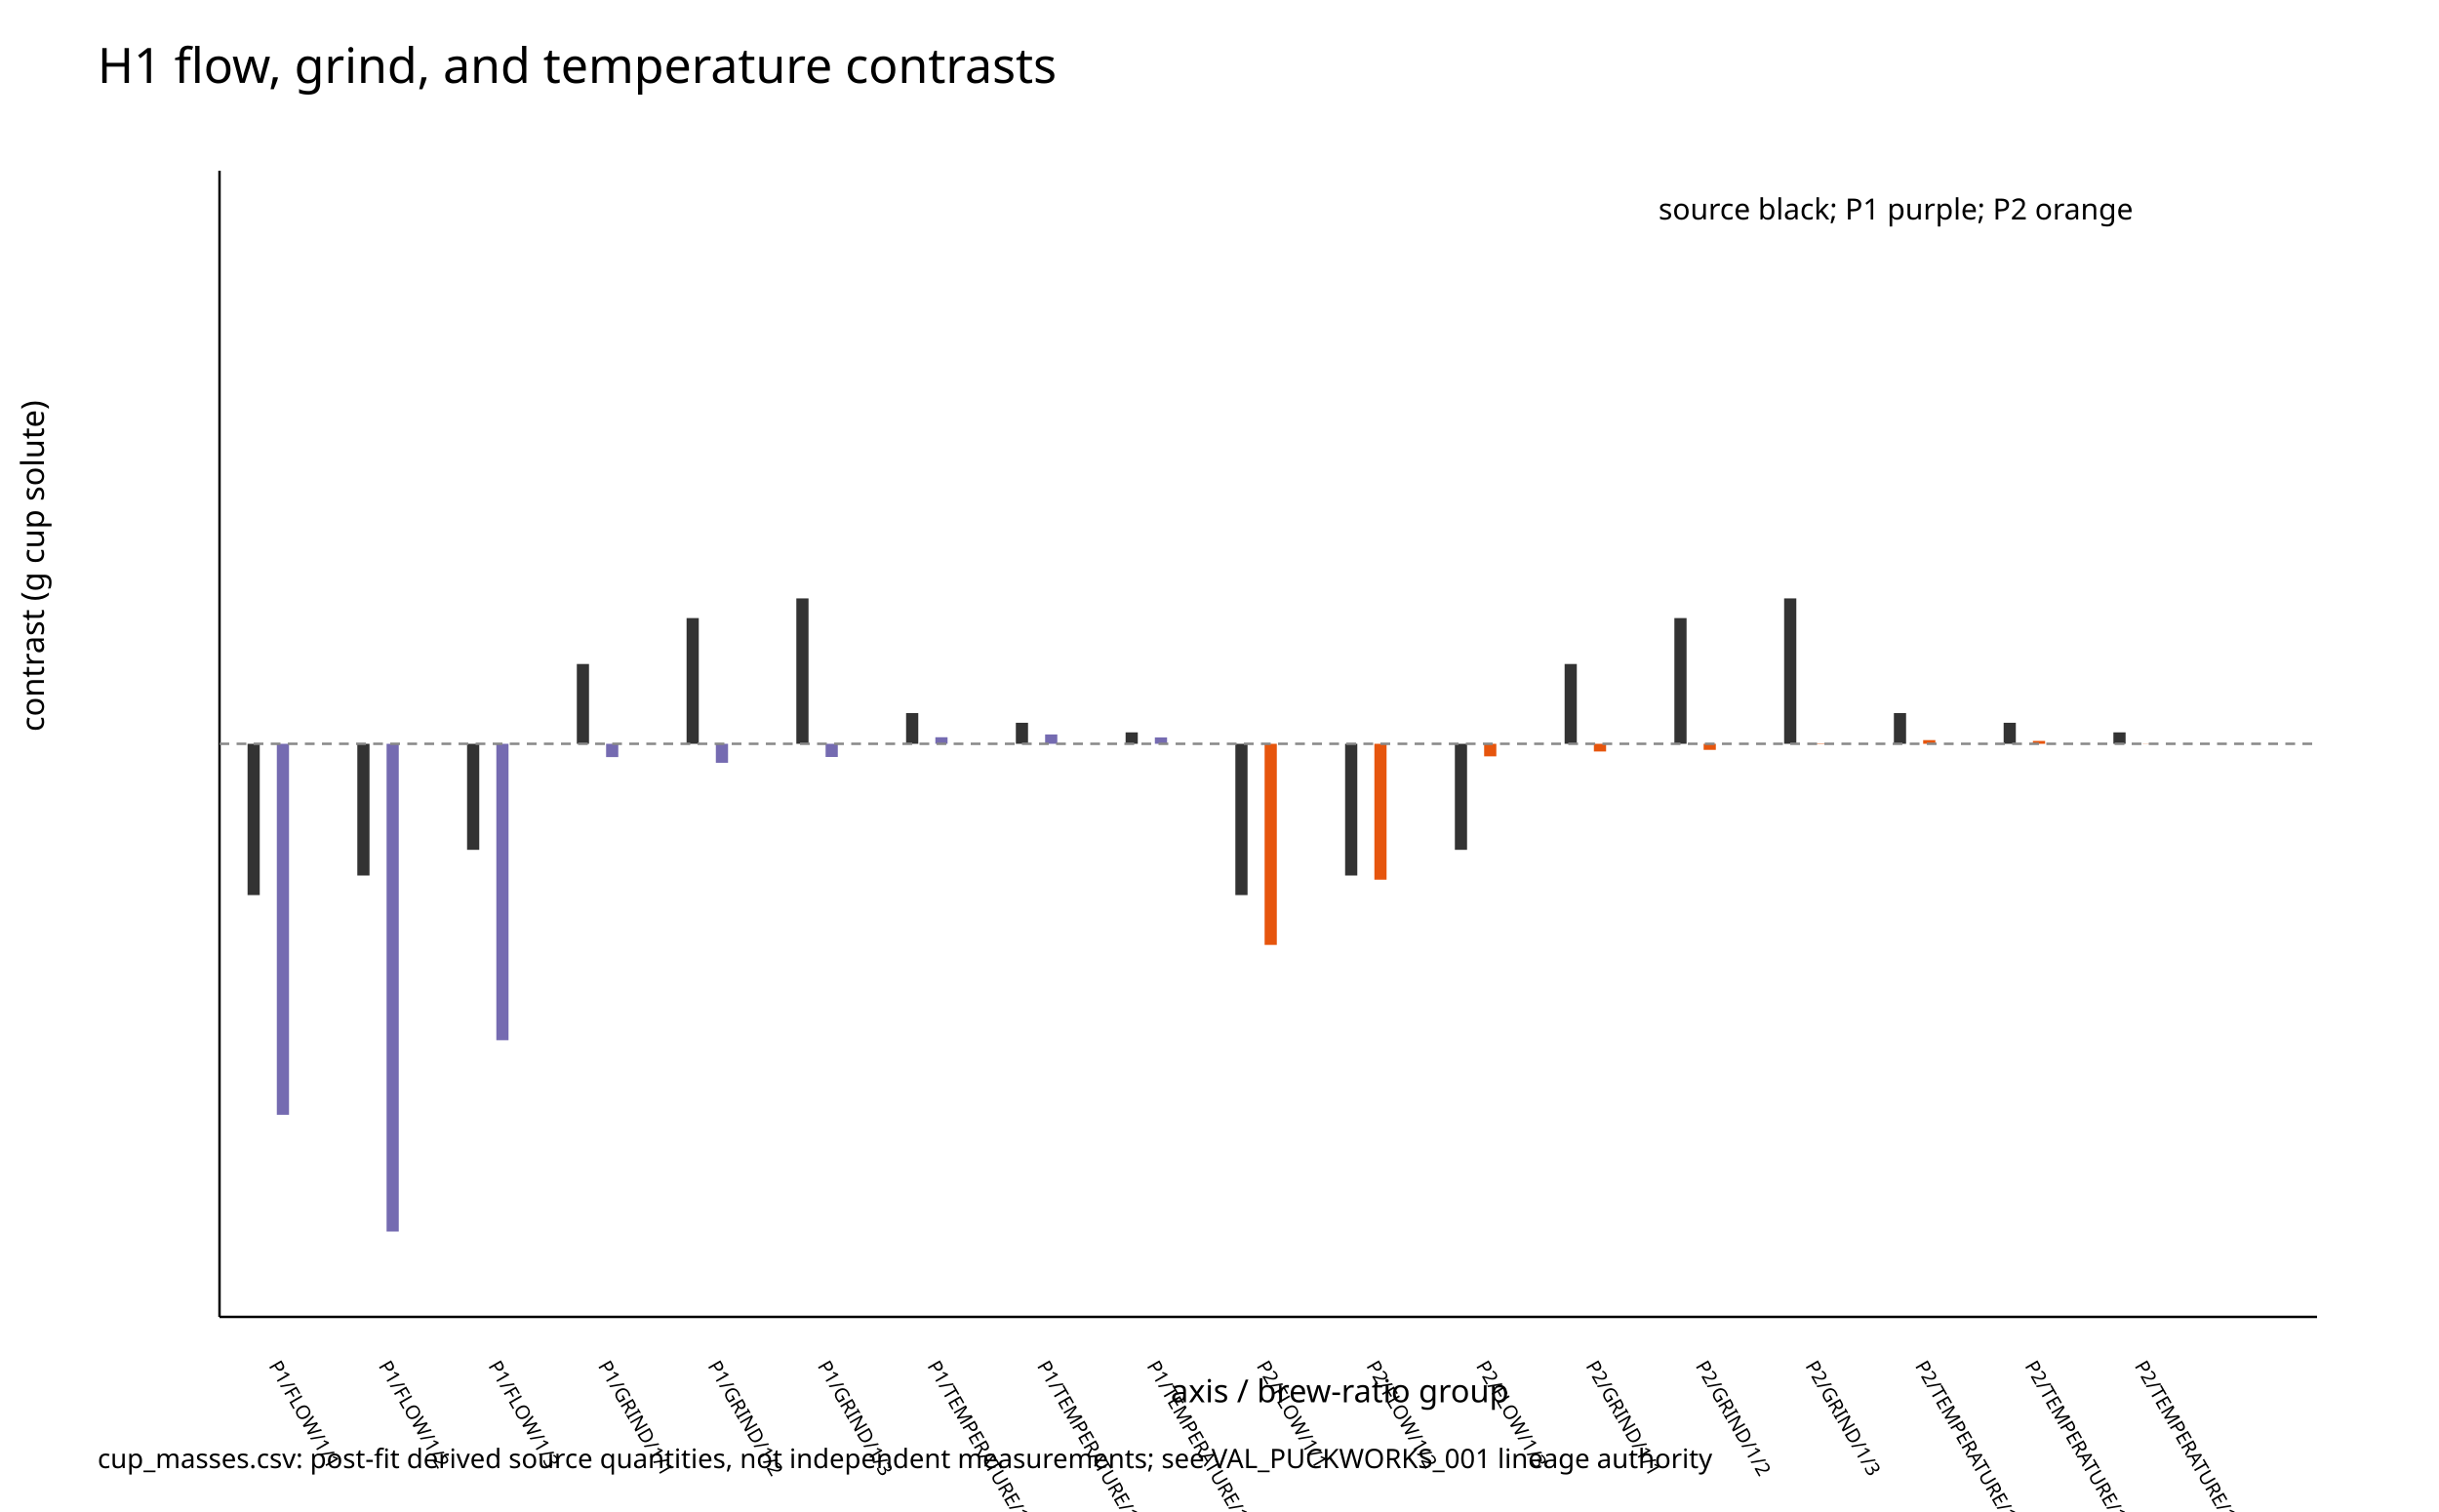
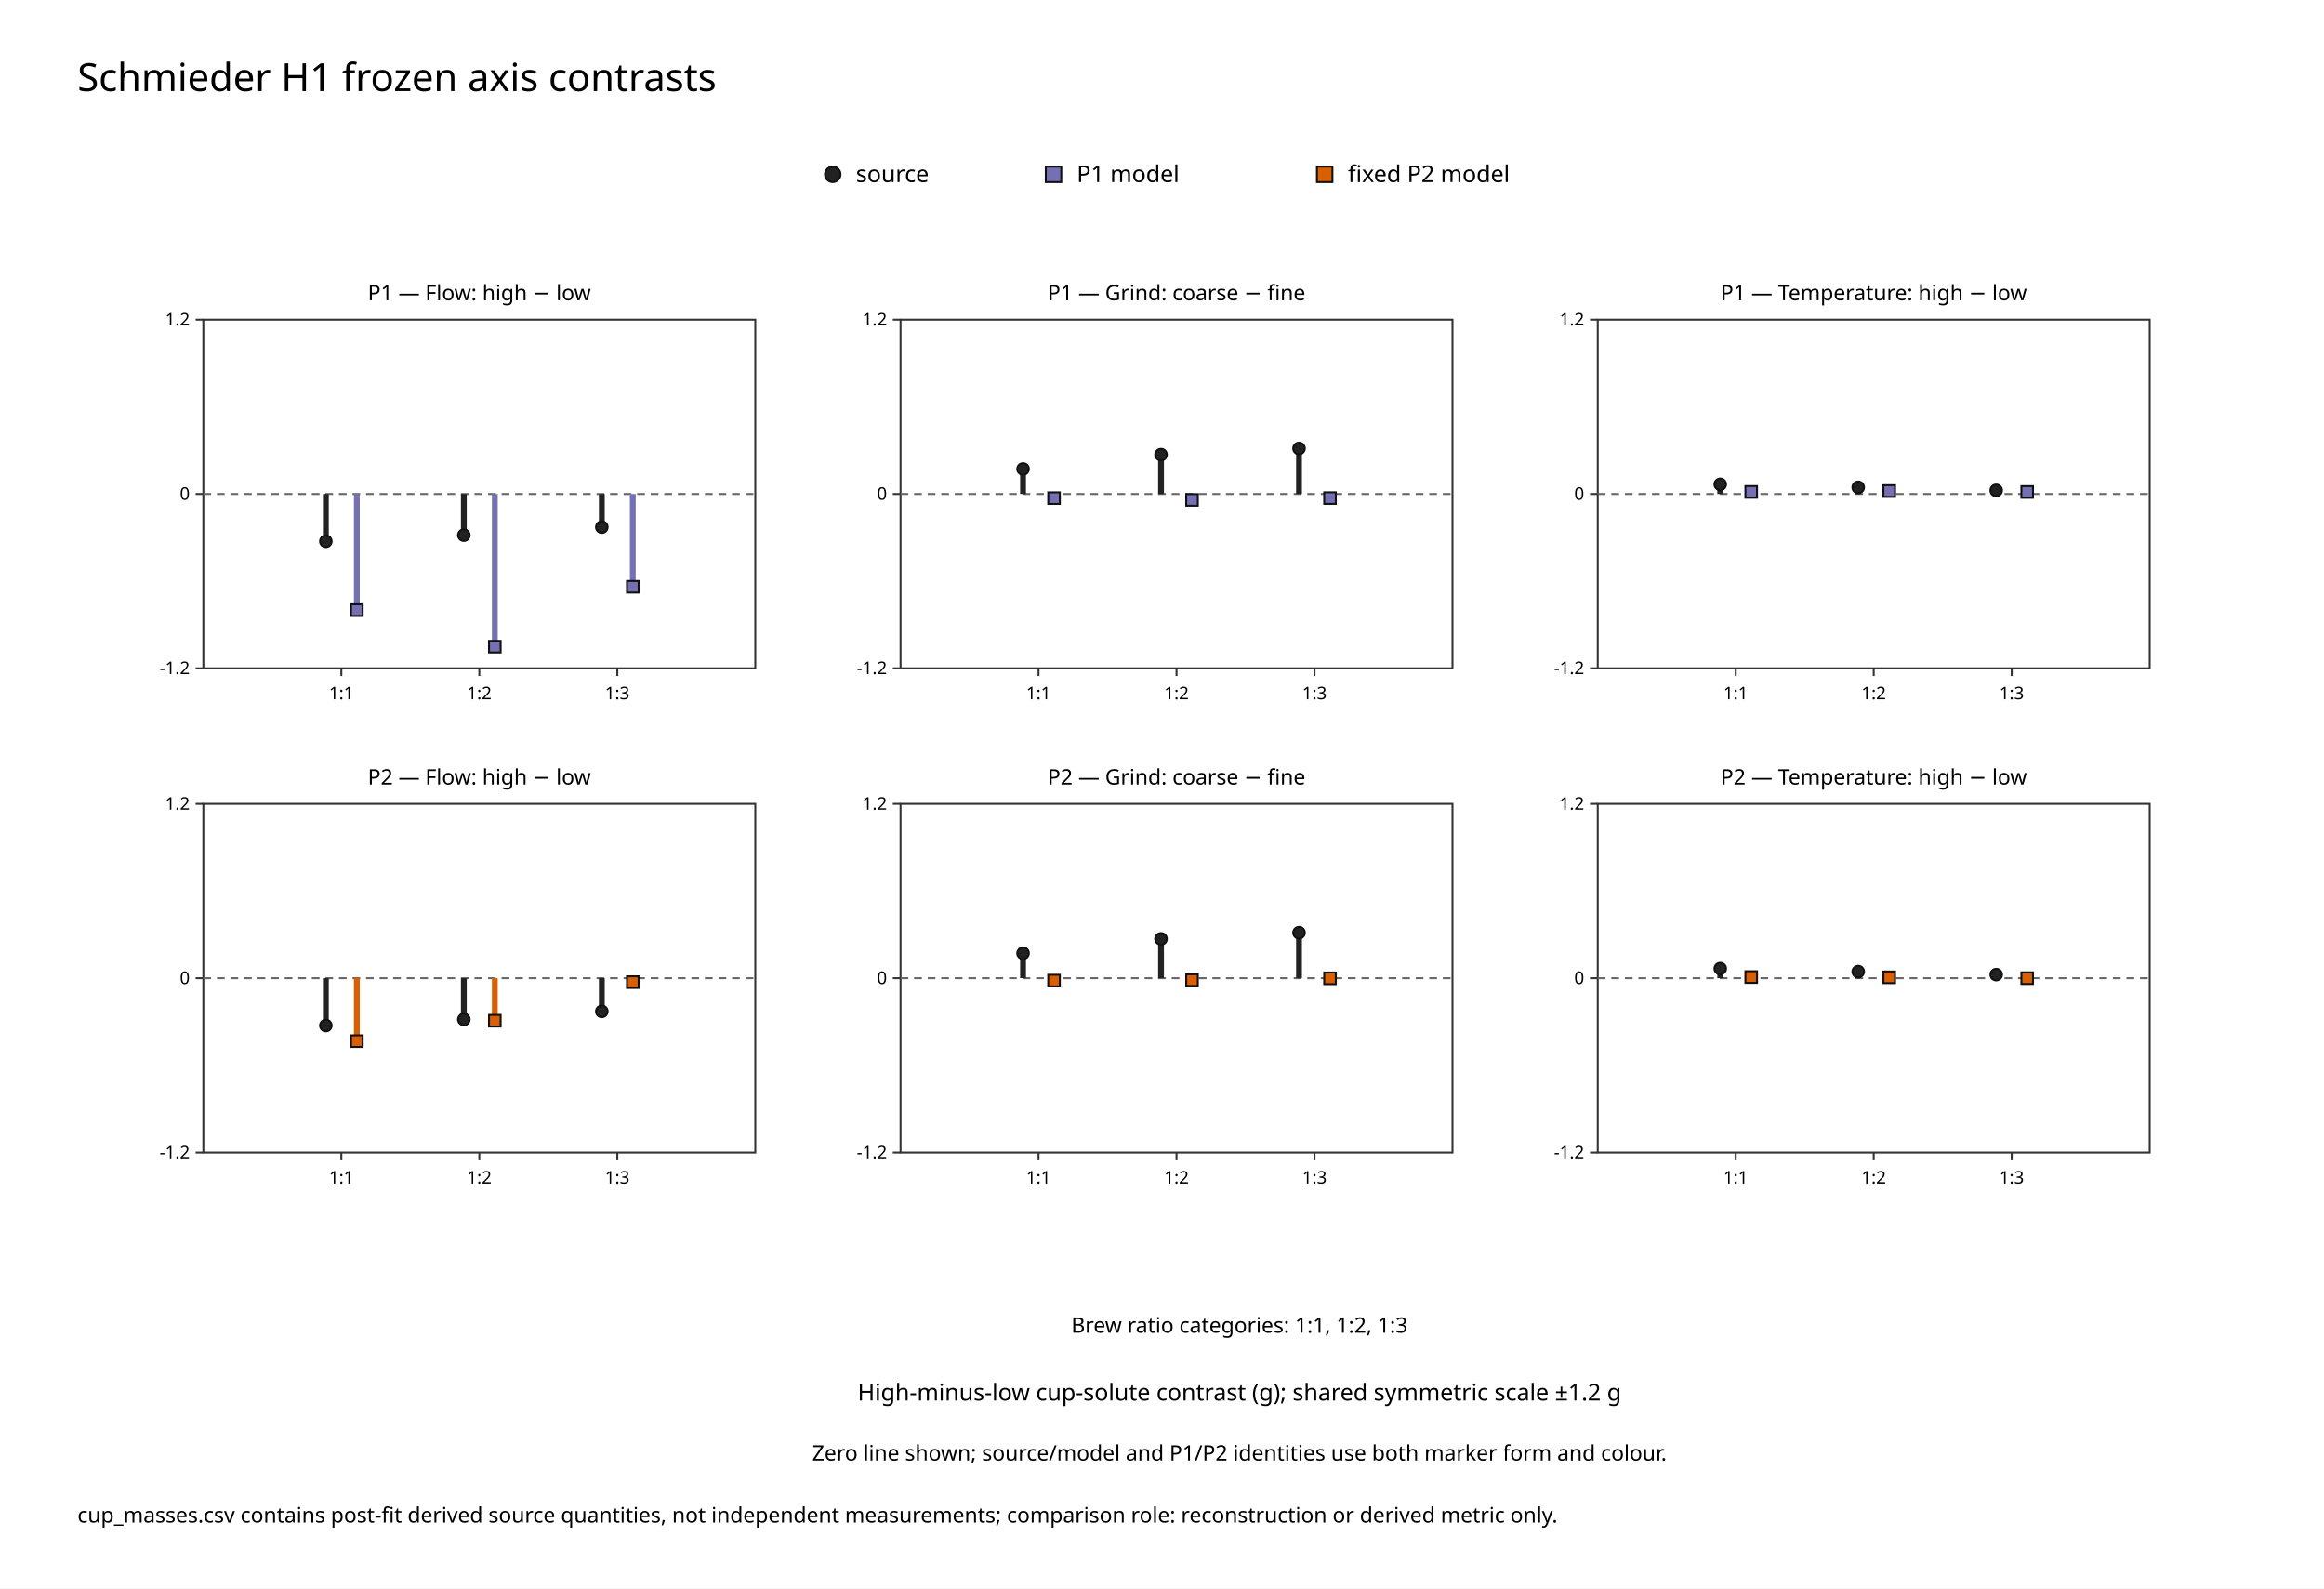
- <svg xmlns="http://www.w3.org/2000/svg" width="1000" height="620" viewBox="0 0 1000 620">
-   <rect x="0" y="0" width="1000" height="620" fill="white" />
-   <text x="40" y="34" font-family="sans-serif" font-size="20">H1 flow, grind, and temperature contrasts</text>
-   <line x1="90" y1="540" x2="950" y2="540" stroke="black" />
-   <line x1="90" y1="70" x2="90" y2="540" stroke="black" />
-   <text x="480" y="575" font-family="sans-serif" font-size="13">axis / brew-ratio group</text>
-   <text x="18" y="300" font-family="sans-serif" font-size="13" transform="rotate(-90 18 300)">contrast (g cup solute)</text>
-   <line x1="104" y1="305" x2="104" y2="367.033" stroke="#333333" stroke-width="5" />
-   <line x1="116" y1="305" x2="116" y2="457.138" stroke="#756bb1" stroke-width="5" />
-   <text x="110" y="560" transform="rotate(60 110 560)" font-family="sans-serif" font-size="8">P1/FLOW/1/1</text>
-   <line x1="149" y1="305" x2="149" y2="359.003" stroke="#333333" stroke-width="5" />
-   <line x1="161" y1="305" x2="161" y2="505.000" stroke="#756bb1" stroke-width="5" />
-   <text x="155" y="560" transform="rotate(60 155 560)" font-family="sans-serif" font-size="8">P1/FLOW/1/2</text>
-   <line x1="194" y1="305" x2="194" y2="348.474" stroke="#333333" stroke-width="5" />
-   <line x1="206" y1="305" x2="206" y2="426.546" stroke="#756bb1" stroke-width="5" />
-   <text x="200" y="560" transform="rotate(60 200 560)" font-family="sans-serif" font-size="8">P1/FLOW/1/3</text>
-   <line x1="239" y1="305" x2="239" y2="272.275" stroke="#333333" stroke-width="5" />
-   <line x1="251" y1="305" x2="251" y2="310.447" stroke="#756bb1" stroke-width="5" />
-   <text x="245" y="560" transform="rotate(60 245 560)" font-family="sans-serif" font-size="8">P1/GRIND/1/1</text>
-   <line x1="284" y1="305" x2="284" y2="253.444" stroke="#333333" stroke-width="5" />
-   <line x1="296" y1="305" x2="296" y2="312.786" stroke="#756bb1" stroke-width="5" />
-   <text x="290" y="560" transform="rotate(60 290 560)" font-family="sans-serif" font-size="8">P1/GRIND/1/2</text>
-   <line x1="329" y1="305" x2="329" y2="245.372" stroke="#333333" stroke-width="5" />
-   <line x1="341" y1="305" x2="341" y2="310.402" stroke="#756bb1" stroke-width="5" />
-   <text x="335" y="560" transform="rotate(60 335 560)" font-family="sans-serif" font-size="8">P1/GRIND/1/3</text>
-   <line x1="374" y1="305" x2="374" y2="292.405" stroke="#333333" stroke-width="5" />
-   <line x1="386" y1="305" x2="386" y2="302.311" stroke="#756bb1" stroke-width="5" />
-   <text x="380" y="560" transform="rotate(60 380 560)" font-family="sans-serif" font-size="8">P1/TEMPERATURE/1/1</text>
-   <line x1="419" y1="305" x2="419" y2="296.374" stroke="#333333" stroke-width="5" />
-   <line x1="431" y1="305" x2="431" y2="301.168" stroke="#756bb1" stroke-width="5" />
-   <text x="425" y="560" transform="rotate(60 425 560)" font-family="sans-serif" font-size="8">P1/TEMPERATURE/1/2</text>
-   <line x1="464" y1="305" x2="464" y2="300.310" stroke="#333333" stroke-width="5" />
-   <line x1="476" y1="305" x2="476" y2="302.394" stroke="#756bb1" stroke-width="5" />
-   <text x="470" y="560" transform="rotate(60 470 560)" font-family="sans-serif" font-size="8">P1/TEMPERATURE/1/3</text>
-   <line x1="509" y1="305" x2="509" y2="367.033" stroke="#333333" stroke-width="5" />
-   <line x1="521" y1="305" x2="521" y2="387.463" stroke="#e6550d" stroke-width="5" />
-   <text x="515" y="560" transform="rotate(60 515 560)" font-family="sans-serif" font-size="8">P2/FLOW/1/1</text>
-   <line x1="554" y1="305" x2="554" y2="359.003" stroke="#333333" stroke-width="5" />
-   <line x1="566" y1="305" x2="566" y2="360.709" stroke="#e6550d" stroke-width="5" />
-   <text x="560" y="560" transform="rotate(60 560 560)" font-family="sans-serif" font-size="8">P2/FLOW/1/2</text>
-   <line x1="599" y1="305" x2="599" y2="348.474" stroke="#333333" stroke-width="5" />
-   <line x1="611" y1="305" x2="611" y2="310.142" stroke="#e6550d" stroke-width="5" />
-   <text x="605" y="560" transform="rotate(60 605 560)" font-family="sans-serif" font-size="8">P2/FLOW/1/3</text>
-   <line x1="644" y1="305" x2="644" y2="272.275" stroke="#333333" stroke-width="5" />
-   <line x1="656" y1="305" x2="656" y2="308.150" stroke="#e6550d" stroke-width="5" />
-   <text x="650" y="560" transform="rotate(60 650 560)" font-family="sans-serif" font-size="8">P2/GRIND/1/1</text>
-   <line x1="689" y1="305" x2="689" y2="253.444" stroke="#333333" stroke-width="5" />
-   <line x1="701" y1="305" x2="701" y2="307.486" stroke="#e6550d" stroke-width="5" />
-   <text x="695" y="560" transform="rotate(60 695 560)" font-family="sans-serif" font-size="8">P2/GRIND/1/2</text>
-   <line x1="734" y1="305" x2="734" y2="245.372" stroke="#333333" stroke-width="5" />
-   <line x1="746" y1="305" x2="746" y2="305.159" stroke="#e6550d" stroke-width="5" />
-   <text x="740" y="560" transform="rotate(60 740 560)" font-family="sans-serif" font-size="8">P2/GRIND/1/3</text>
-   <line x1="779" y1="305" x2="779" y2="292.405" stroke="#333333" stroke-width="5" />
-   <line x1="791" y1="305" x2="791" y2="303.479" stroke="#e6550d" stroke-width="5" />
-   <text x="785" y="560" transform="rotate(60 785 560)" font-family="sans-serif" font-size="8">P2/TEMPERATURE/1/1</text>
-   <line x1="824" y1="305" x2="824" y2="296.374" stroke="#333333" stroke-width="5" />
-   <line x1="836" y1="305" x2="836" y2="303.820" stroke="#e6550d" stroke-width="5" />
-   <text x="830" y="560" transform="rotate(60 830 560)" font-family="sans-serif" font-size="8">P2/TEMPERATURE/1/2</text>
-   <line x1="869" y1="305" x2="869" y2="300.310" stroke="#333333" stroke-width="5" />
-   <line x1="881" y1="305" x2="881" y2="304.931" stroke="#e6550d" stroke-width="5" />
-   <text x="875" y="560" transform="rotate(60 875 560)" font-family="sans-serif" font-size="8">P2/TEMPERATURE/1/3</text>
-   <line x1="90" y1="305" x2="950" y2="305" stroke="#888" stroke-dasharray="4 3" />
-   <text x="680" y="90" font-family="sans-serif" font-size="12">source black; P1 purple; P2 orange</text>
-   <text x="40" y="602" font-family="sans-serif" font-size="11">cup_masses.csv: post-fit derived source quantities, not independent measurements; see VAL_PUCKWORKS_001 lineage authority</text>
+ <svg xmlns="http://www.w3.org/2000/svg" width="1200" height="820" viewBox="0 0 1200 820">
+   <rect x="0" y="0" width="1200" height="820" fill="white" />
+   <g id="title-band" data-band="title" data-x="30" data-y="18" data-width="1140" data-height="42">
+     <text x="40.000" y="47.000" font-family="sans-serif" font-size="20">Schmieder H1 frozen axis contrasts</text>
+   </g>
+   <g id="legend-band" data-band="legend" data-x="30" data-y="66" data-width="1140" data-height="48">
+     <circle cx="430" cy="90" r="4" fill="#222" stroke="#111" />
+     <text x="442.000" y="94.000" font-family="sans-serif" font-size="12">source</text>
+     <rect x="540" y="86" width="8" height="8" fill="#7570b3" stroke="#111" />
+     <text x="556.000" y="94.000" font-family="sans-serif" font-size="12">P1 model</text>
+     <rect x="680" y="86" width="8" height="8" fill="#d95f02" stroke="#111" />
+     <text x="696.000" y="94.000" font-family="sans-serif" font-size="12">fixed P2 model</text>
+   </g>
+   <g id="plot-band" data-band="plot" data-x="70" data-y="122" data-width="1080" data-height="540">
+     <g id="contrast-p1-0" data-panel="contrast-p1-0" data-plot-x="105.000" data-plot-y="165.000" data-plot-width="285.000" data-plot-height="180.000">
+       <rect x="105.000" y="165.000" width="285.000" height="180.000" fill="none" stroke="#333" />
+       <line x1="176.250" y1="345.000" x2="176.250" y2="349.000" stroke="#333" />
+       <text x="176.250" y="361.000" font-family="sans-serif" font-size="9" text-anchor="middle">1:1</text>
+       <line x1="247.500" y1="345.000" x2="247.500" y2="349.000" stroke="#333" />
+       <text x="247.500" y="361.000" font-family="sans-serif" font-size="9" text-anchor="middle">1:2</text>
+       <line x1="318.750" y1="345.000" x2="318.750" y2="349.000" stroke="#333" />
+       <text x="318.750" y="361.000" font-family="sans-serif" font-size="9" text-anchor="middle">1:3</text>
+       <line x1="101.000" y1="345.000" x2="105.000" y2="345.000" stroke="#333" />
+       <text x="98.000" y="348.000" font-family="sans-serif" font-size="9" text-anchor="end">-1.2</text>
+       <line x1="101.000" y1="255.000" x2="105.000" y2="255.000" stroke="#333" />
+       <text x="98.000" y="258.000" font-family="sans-serif" font-size="9" text-anchor="end">0</text>
+       <line x1="101.000" y1="165.000" x2="105.000" y2="165.000" stroke="#333" />
+       <text x="98.000" y="168.000" font-family="sans-serif" font-size="9" text-anchor="end">1.2</text>
+       <line x1="105.000" y1="255.000" x2="390.000" y2="255.000" stroke="#666" stroke-dasharray="4 3" />
+       <line x1="168.250" y1="255.000" x2="168.250" y2="279.452" stroke="#222" stroke-width="3" data-role="data" data-panel-ref="contrast-p1-0" />
+       <circle cx="168.250" cy="279.452" r="3" fill="#222" stroke="#111" data-role="data" data-panel-ref="contrast-p1-0" />
+       <line x1="184.250" y1="255.000" x2="184.250" y2="314.969" stroke="#7570b3" stroke-width="3" data-role="data" data-panel-ref="contrast-p1-0" />
+       <rect x="181.250" y="311.969" width="6" height="6" fill="#7570b3" stroke="#111" data-role="data" data-panel-ref="contrast-p1-0" />
+       <line x1="239.500" y1="255.000" x2="239.500" y2="276.287" stroke="#222" stroke-width="3" data-role="data" data-panel-ref="contrast-p1-0" />
+       <circle cx="239.500" cy="276.287" r="3" fill="#222" stroke="#111" data-role="data" data-panel-ref="contrast-p1-0" />
+       <line x1="255.500" y1="255.000" x2="255.500" y2="333.835" stroke="#7570b3" stroke-width="3" data-role="data" data-panel-ref="contrast-p1-0" />
+       <rect x="252.500" y="330.835" width="6" height="6" fill="#7570b3" stroke="#111" data-role="data" data-panel-ref="contrast-p1-0" />
+       <line x1="310.750" y1="255.000" x2="310.750" y2="272.136" stroke="#222" stroke-width="3" data-role="data" data-panel-ref="contrast-p1-0" />
+       <circle cx="310.750" cy="272.136" r="3" fill="#222" stroke="#111" data-role="data" data-panel-ref="contrast-p1-0" />
+       <line x1="326.750" y1="255.000" x2="326.750" y2="302.910" stroke="#7570b3" stroke-width="3" data-role="data" data-panel-ref="contrast-p1-0" />
+       <rect x="323.750" y="299.910" width="6" height="6" fill="#7570b3" stroke="#111" data-role="data" data-panel-ref="contrast-p1-0" />
+       <text x="247.500" y="155.000" font-family="sans-serif" font-size="11" text-anchor="middle">P1 — Flow: high − low</text>
+     </g>
+     <g id="contrast-p1-1" data-panel="contrast-p1-1" data-plot-x="465.000" data-plot-y="165.000" data-plot-width="285.000" data-plot-height="180.000">
+       <rect x="465.000" y="165.000" width="285.000" height="180.000" fill="none" stroke="#333" />
+       <line x1="536.250" y1="345.000" x2="536.250" y2="349.000" stroke="#333" />
+       <text x="536.250" y="361.000" font-family="sans-serif" font-size="9" text-anchor="middle">1:1</text>
+       <line x1="607.500" y1="345.000" x2="607.500" y2="349.000" stroke="#333" />
+       <text x="607.500" y="361.000" font-family="sans-serif" font-size="9" text-anchor="middle">1:2</text>
+       <line x1="678.750" y1="345.000" x2="678.750" y2="349.000" stroke="#333" />
+       <text x="678.750" y="361.000" font-family="sans-serif" font-size="9" text-anchor="middle">1:3</text>
+       <line x1="461.000" y1="345.000" x2="465.000" y2="345.000" stroke="#333" />
+       <text x="458.000" y="348.000" font-family="sans-serif" font-size="9" text-anchor="end">-1.2</text>
+       <line x1="461.000" y1="255.000" x2="465.000" y2="255.000" stroke="#333" />
+       <text x="458.000" y="258.000" font-family="sans-serif" font-size="9" text-anchor="end">0</text>
+       <line x1="461.000" y1="165.000" x2="465.000" y2="165.000" stroke="#333" />
+       <text x="458.000" y="168.000" font-family="sans-serif" font-size="9" text-anchor="end">1.2</text>
+       <line x1="465.000" y1="255.000" x2="750.000" y2="255.000" stroke="#666" stroke-dasharray="4 3" />
+       <line x1="528.250" y1="255.000" x2="528.250" y2="242.101" stroke="#222" stroke-width="3" data-role="data" data-panel-ref="contrast-p1-1" />
+       <circle cx="528.250" cy="242.101" r="3" fill="#222" stroke="#111" data-role="data" data-panel-ref="contrast-p1-1" />
+       <line x1="544.250" y1="255.000" x2="544.250" y2="257.147" stroke="#7570b3" stroke-width="3" data-role="data" data-panel-ref="contrast-p1-1" />
+       <rect x="541.250" y="254.147" width="6" height="6" fill="#7570b3" stroke="#111" data-role="data" data-panel-ref="contrast-p1-1" />
+       <line x1="599.500" y1="255.000" x2="599.500" y2="234.678" stroke="#222" stroke-width="3" data-role="data" data-panel-ref="contrast-p1-1" />
+       <circle cx="599.500" cy="234.678" r="3" fill="#222" stroke="#111" data-role="data" data-panel-ref="contrast-p1-1" />
+       <line x1="615.500" y1="255.000" x2="615.500" y2="258.069" stroke="#7570b3" stroke-width="3" data-role="data" data-panel-ref="contrast-p1-1" />
+       <rect x="612.500" y="255.069" width="6" height="6" fill="#7570b3" stroke="#111" data-role="data" data-panel-ref="contrast-p1-1" />
+       <line x1="670.750" y1="255.000" x2="670.750" y2="231.496" stroke="#222" stroke-width="3" data-role="data" data-panel-ref="contrast-p1-1" />
+       <circle cx="670.750" cy="231.496" r="3" fill="#222" stroke="#111" data-role="data" data-panel-ref="contrast-p1-1" />
+       <line x1="686.750" y1="255.000" x2="686.750" y2="257.129" stroke="#7570b3" stroke-width="3" data-role="data" data-panel-ref="contrast-p1-1" />
+       <rect x="683.750" y="254.129" width="6" height="6" fill="#7570b3" stroke="#111" data-role="data" data-panel-ref="contrast-p1-1" />
+       <text x="607.500" y="155.000" font-family="sans-serif" font-size="11" text-anchor="middle">P1 — Grind: coarse − fine</text>
+     </g>
+     <g id="contrast-p1-2" data-panel="contrast-p1-2" data-plot-x="825.000" data-plot-y="165.000" data-plot-width="285.000" data-plot-height="180.000">
+       <rect x="825.000" y="165.000" width="285.000" height="180.000" fill="none" stroke="#333" />
+       <line x1="896.250" y1="345.000" x2="896.250" y2="349.000" stroke="#333" />
+       <text x="896.250" y="361.000" font-family="sans-serif" font-size="9" text-anchor="middle">1:1</text>
+       <line x1="967.500" y1="345.000" x2="967.500" y2="349.000" stroke="#333" />
+       <text x="967.500" y="361.000" font-family="sans-serif" font-size="9" text-anchor="middle">1:2</text>
+       <line x1="1038.750" y1="345.000" x2="1038.750" y2="349.000" stroke="#333" />
+       <text x="1038.750" y="361.000" font-family="sans-serif" font-size="9" text-anchor="middle">1:3</text>
+       <line x1="821.000" y1="345.000" x2="825.000" y2="345.000" stroke="#333" />
+       <text x="818.000" y="348.000" font-family="sans-serif" font-size="9" text-anchor="end">-1.2</text>
+       <line x1="821.000" y1="255.000" x2="825.000" y2="255.000" stroke="#333" />
+       <text x="818.000" y="258.000" font-family="sans-serif" font-size="9" text-anchor="end">0</text>
+       <line x1="821.000" y1="165.000" x2="825.000" y2="165.000" stroke="#333" />
+       <text x="818.000" y="168.000" font-family="sans-serif" font-size="9" text-anchor="end">1.2</text>
+       <line x1="825.000" y1="255.000" x2="1110.000" y2="255.000" stroke="#666" stroke-dasharray="4 3" />
+       <line x1="888.250" y1="255.000" x2="888.250" y2="250.035" stroke="#222" stroke-width="3" data-role="data" data-panel-ref="contrast-p1-2" />
+       <circle cx="888.250" cy="250.035" r="3" fill="#222" stroke="#111" data-role="data" data-panel-ref="contrast-p1-2" />
+       <line x1="904.250" y1="255.000" x2="904.250" y2="253.940" stroke="#7570b3" stroke-width="3" data-role="data" data-panel-ref="contrast-p1-2" />
+       <rect x="901.250" y="250.940" width="6" height="6" fill="#7570b3" stroke="#111" data-role="data" data-panel-ref="contrast-p1-2" />
+       <line x1="959.500" y1="255.000" x2="959.500" y2="251.600" stroke="#222" stroke-width="3" data-role="data" data-panel-ref="contrast-p1-2" />
+       <circle cx="959.500" cy="251.600" r="3" fill="#222" stroke="#111" data-role="data" data-panel-ref="contrast-p1-2" />
+       <line x1="975.500" y1="255.000" x2="975.500" y2="253.490" stroke="#7570b3" stroke-width="3" data-role="data" data-panel-ref="contrast-p1-2" />
+       <rect x="972.500" y="250.490" width="6" height="6" fill="#7570b3" stroke="#111" data-role="data" data-panel-ref="contrast-p1-2" />
+       <line x1="1030.750" y1="255.000" x2="1030.750" y2="253.151" stroke="#222" stroke-width="3" data-role="data" data-panel-ref="contrast-p1-2" />
+       <circle cx="1030.750" cy="253.151" r="3" fill="#222" stroke="#111" data-role="data" data-panel-ref="contrast-p1-2" />
+       <line x1="1046.750" y1="255.000" x2="1046.750" y2="253.973" stroke="#7570b3" stroke-width="3" data-role="data" data-panel-ref="contrast-p1-2" />
+       <rect x="1043.750" y="250.973" width="6" height="6" fill="#7570b3" stroke="#111" data-role="data" data-panel-ref="contrast-p1-2" />
+       <text x="967.500" y="155.000" font-family="sans-serif" font-size="11" text-anchor="middle">P1 — Temperature: high − low</text>
+     </g>
+     <g id="contrast-p2-0" data-panel="contrast-p2-0" data-plot-x="105.000" data-plot-y="415.000" data-plot-width="285.000" data-plot-height="180.000">
+       <rect x="105.000" y="415.000" width="285.000" height="180.000" fill="none" stroke="#333" />
+       <line x1="176.250" y1="595.000" x2="176.250" y2="599.000" stroke="#333" />
+       <text x="176.250" y="611.000" font-family="sans-serif" font-size="9" text-anchor="middle">1:1</text>
+       <line x1="247.500" y1="595.000" x2="247.500" y2="599.000" stroke="#333" />
+       <text x="247.500" y="611.000" font-family="sans-serif" font-size="9" text-anchor="middle">1:2</text>
+       <line x1="318.750" y1="595.000" x2="318.750" y2="599.000" stroke="#333" />
+       <text x="318.750" y="611.000" font-family="sans-serif" font-size="9" text-anchor="middle">1:3</text>
+       <line x1="101.000" y1="595.000" x2="105.000" y2="595.000" stroke="#333" />
+       <text x="98.000" y="598.000" font-family="sans-serif" font-size="9" text-anchor="end">-1.2</text>
+       <line x1="101.000" y1="505.000" x2="105.000" y2="505.000" stroke="#333" />
+       <text x="98.000" y="508.000" font-family="sans-serif" font-size="9" text-anchor="end">0</text>
+       <line x1="101.000" y1="415.000" x2="105.000" y2="415.000" stroke="#333" />
+       <text x="98.000" y="418.000" font-family="sans-serif" font-size="9" text-anchor="end">1.2</text>
+       <line x1="105.000" y1="505.000" x2="390.000" y2="505.000" stroke="#666" stroke-dasharray="4 3" />
+       <line x1="168.250" y1="505.000" x2="168.250" y2="529.452" stroke="#222" stroke-width="3" data-role="data" data-panel-ref="contrast-p2-0" />
+       <circle cx="168.250" cy="529.452" r="3" fill="#222" stroke="#111" data-role="data" data-panel-ref="contrast-p2-0" />
+       <line x1="184.250" y1="505.000" x2="184.250" y2="537.505" stroke="#d95f02" stroke-width="3" data-role="data" data-panel-ref="contrast-p2-0" />
+       <rect x="181.250" y="534.505" width="6" height="6" fill="#d95f02" stroke="#111" data-role="data" data-panel-ref="contrast-p2-0" />
+       <line x1="239.500" y1="505.000" x2="239.500" y2="526.287" stroke="#222" stroke-width="3" data-role="data" data-panel-ref="contrast-p2-0" />
+       <circle cx="239.500" cy="526.287" r="3" fill="#222" stroke="#111" data-role="data" data-panel-ref="contrast-p2-0" />
+       <line x1="255.500" y1="505.000" x2="255.500" y2="526.959" stroke="#d95f02" stroke-width="3" data-role="data" data-panel-ref="contrast-p2-0" />
+       <rect x="252.500" y="523.959" width="6" height="6" fill="#d95f02" stroke="#111" data-role="data" data-panel-ref="contrast-p2-0" />
+       <line x1="310.750" y1="505.000" x2="310.750" y2="522.136" stroke="#222" stroke-width="3" data-role="data" data-panel-ref="contrast-p2-0" />
+       <circle cx="310.750" cy="522.136" r="3" fill="#222" stroke="#111" data-role="data" data-panel-ref="contrast-p2-0" />
+       <line x1="326.750" y1="505.000" x2="326.750" y2="507.027" stroke="#d95f02" stroke-width="3" data-role="data" data-panel-ref="contrast-p2-0" />
+       <rect x="323.750" y="504.027" width="6" height="6" fill="#d95f02" stroke="#111" data-role="data" data-panel-ref="contrast-p2-0" />
+       <text x="247.500" y="405.000" font-family="sans-serif" font-size="11" text-anchor="middle">P2 — Flow: high − low</text>
+     </g>
+     <g id="contrast-p2-1" data-panel="contrast-p2-1" data-plot-x="465.000" data-plot-y="415.000" data-plot-width="285.000" data-plot-height="180.000">
+       <rect x="465.000" y="415.000" width="285.000" height="180.000" fill="none" stroke="#333" />
+       <line x1="536.250" y1="595.000" x2="536.250" y2="599.000" stroke="#333" />
+       <text x="536.250" y="611.000" font-family="sans-serif" font-size="9" text-anchor="middle">1:1</text>
+       <line x1="607.500" y1="595.000" x2="607.500" y2="599.000" stroke="#333" />
+       <text x="607.500" y="611.000" font-family="sans-serif" font-size="9" text-anchor="middle">1:2</text>
+       <line x1="678.750" y1="595.000" x2="678.750" y2="599.000" stroke="#333" />
+       <text x="678.750" y="611.000" font-family="sans-serif" font-size="9" text-anchor="middle">1:3</text>
+       <line x1="461.000" y1="595.000" x2="465.000" y2="595.000" stroke="#333" />
+       <text x="458.000" y="598.000" font-family="sans-serif" font-size="9" text-anchor="end">-1.2</text>
+       <line x1="461.000" y1="505.000" x2="465.000" y2="505.000" stroke="#333" />
+       <text x="458.000" y="508.000" font-family="sans-serif" font-size="9" text-anchor="end">0</text>
+       <line x1="461.000" y1="415.000" x2="465.000" y2="415.000" stroke="#333" />
+       <text x="458.000" y="418.000" font-family="sans-serif" font-size="9" text-anchor="end">1.2</text>
+       <line x1="465.000" y1="505.000" x2="750.000" y2="505.000" stroke="#666" stroke-dasharray="4 3" />
+       <line x1="528.250" y1="505.000" x2="528.250" y2="492.101" stroke="#222" stroke-width="3" data-role="data" data-panel-ref="contrast-p2-1" />
+       <circle cx="528.250" cy="492.101" r="3" fill="#222" stroke="#111" data-role="data" data-panel-ref="contrast-p2-1" />
+       <line x1="544.250" y1="505.000" x2="544.250" y2="506.241" stroke="#d95f02" stroke-width="3" data-role="data" data-panel-ref="contrast-p2-1" />
+       <rect x="541.250" y="503.241" width="6" height="6" fill="#d95f02" stroke="#111" data-role="data" data-panel-ref="contrast-p2-1" />
+       <line x1="599.500" y1="505.000" x2="599.500" y2="484.678" stroke="#222" stroke-width="3" data-role="data" data-panel-ref="contrast-p2-1" />
+       <circle cx="599.500" cy="484.678" r="3" fill="#222" stroke="#111" data-role="data" data-panel-ref="contrast-p2-1" />
+       <line x1="615.500" y1="505.000" x2="615.500" y2="505.980" stroke="#d95f02" stroke-width="3" data-role="data" data-panel-ref="contrast-p2-1" />
+       <rect x="612.500" y="502.980" width="6" height="6" fill="#d95f02" stroke="#111" data-role="data" data-panel-ref="contrast-p2-1" />
+       <line x1="670.750" y1="505.000" x2="670.750" y2="481.496" stroke="#222" stroke-width="3" data-role="data" data-panel-ref="contrast-p2-1" />
+       <circle cx="670.750" cy="481.496" r="3" fill="#222" stroke="#111" data-role="data" data-panel-ref="contrast-p2-1" />
+       <line x1="686.750" y1="505.000" x2="686.750" y2="505.063" stroke="#d95f02" stroke-width="3" data-role="data" data-panel-ref="contrast-p2-1" />
+       <rect x="683.750" y="502.063" width="6" height="6" fill="#d95f02" stroke="#111" data-role="data" data-panel-ref="contrast-p2-1" />
+       <text x="607.500" y="405.000" font-family="sans-serif" font-size="11" text-anchor="middle">P2 — Grind: coarse − fine</text>
+     </g>
+     <g id="contrast-p2-2" data-panel="contrast-p2-2" data-plot-x="825.000" data-plot-y="415.000" data-plot-width="285.000" data-plot-height="180.000">
+       <rect x="825.000" y="415.000" width="285.000" height="180.000" fill="none" stroke="#333" />
+       <line x1="896.250" y1="595.000" x2="896.250" y2="599.000" stroke="#333" />
+       <text x="896.250" y="611.000" font-family="sans-serif" font-size="9" text-anchor="middle">1:1</text>
+       <line x1="967.500" y1="595.000" x2="967.500" y2="599.000" stroke="#333" />
+       <text x="967.500" y="611.000" font-family="sans-serif" font-size="9" text-anchor="middle">1:2</text>
+       <line x1="1038.750" y1="595.000" x2="1038.750" y2="599.000" stroke="#333" />
+       <text x="1038.750" y="611.000" font-family="sans-serif" font-size="9" text-anchor="middle">1:3</text>
+       <line x1="821.000" y1="595.000" x2="825.000" y2="595.000" stroke="#333" />
+       <text x="818.000" y="598.000" font-family="sans-serif" font-size="9" text-anchor="end">-1.2</text>
+       <line x1="821.000" y1="505.000" x2="825.000" y2="505.000" stroke="#333" />
+       <text x="818.000" y="508.000" font-family="sans-serif" font-size="9" text-anchor="end">0</text>
+       <line x1="821.000" y1="415.000" x2="825.000" y2="415.000" stroke="#333" />
+       <text x="818.000" y="418.000" font-family="sans-serif" font-size="9" text-anchor="end">1.2</text>
+       <line x1="825.000" y1="505.000" x2="1110.000" y2="505.000" stroke="#666" stroke-dasharray="4 3" />
+       <line x1="888.250" y1="505.000" x2="888.250" y2="500.035" stroke="#222" stroke-width="3" data-role="data" data-panel-ref="contrast-p2-2" />
+       <circle cx="888.250" cy="500.035" r="3" fill="#222" stroke="#111" data-role="data" data-panel-ref="contrast-p2-2" />
+       <line x1="904.250" y1="505.000" x2="904.250" y2="504.400" stroke="#d95f02" stroke-width="3" data-role="data" data-panel-ref="contrast-p2-2" />
+       <rect x="901.250" y="501.400" width="6" height="6" fill="#d95f02" stroke="#111" data-role="data" data-panel-ref="contrast-p2-2" />
+       <line x1="959.500" y1="505.000" x2="959.500" y2="501.600" stroke="#222" stroke-width="3" data-role="data" data-panel-ref="contrast-p2-2" />
+       <circle cx="959.500" cy="501.600" r="3" fill="#222" stroke="#111" data-role="data" data-panel-ref="contrast-p2-2" />
+       <line x1="975.500" y1="505.000" x2="975.500" y2="504.535" stroke="#d95f02" stroke-width="3" data-role="data" data-panel-ref="contrast-p2-2" />
+       <rect x="972.500" y="501.535" width="6" height="6" fill="#d95f02" stroke="#111" data-role="data" data-panel-ref="contrast-p2-2" />
+       <line x1="1030.750" y1="505.000" x2="1030.750" y2="503.151" stroke="#222" stroke-width="3" data-role="data" data-panel-ref="contrast-p2-2" />
+       <circle cx="1030.750" cy="503.151" r="3" fill="#222" stroke="#111" data-role="data" data-panel-ref="contrast-p2-2" />
+       <line x1="1046.750" y1="505.000" x2="1046.750" y2="504.973" stroke="#d95f02" stroke-width="3" data-role="data" data-panel-ref="contrast-p2-2" />
+       <rect x="1043.750" y="501.973" width="6" height="6" fill="#d95f02" stroke="#111" data-role="data" data-panel-ref="contrast-p2-2" />
+       <text x="967.500" y="405.000" font-family="sans-serif" font-size="11" text-anchor="middle">P2 — Temperature: high − low</text>
+     </g>
+   </g>
+   <g id="lower-label-band" data-band="lower-label" data-x="70" data-y="666" data-width="1080" data-height="34">
+     <text x="640.000" y="688.000" font-family="sans-serif" font-size="11" text-anchor="middle">Brew ratio categories: 1:1, 1:2, 1:3</text>
+   </g>
+   <g id="axis-title-band" data-band="axis-title" data-x="30" data-y="704" data-width="1140" data-height="28">
+     <text x="640.000" y="723.000" font-family="sans-serif" font-size="12" text-anchor="middle">High-minus-low cup-solute contrast (g); shared symmetric scale ±1.2 g</text>
+   </g>
+   <g id="annotation-band" data-band="annotation" data-x="30" data-y="736" data-width="1140" data-height="30">
+     <text x="640.000" y="754.000" font-family="sans-serif" font-size="11" text-anchor="middle">Zero line shown; source/model and P1/P2 identities use both marker form and colour.</text>
+   </g>
+   <g id="caption-band" data-band="caption" data-x="30" data-y="770" data-width="1140" data-height="42">
+     <text x="40.000" y="786.000" font-family="sans-serif" font-size="11">cup_masses.csv contains post-fit derived source quantities, not independent measurements; comparison role: reconstruction or derived metric only.</text>
+   </g>
</svg>
